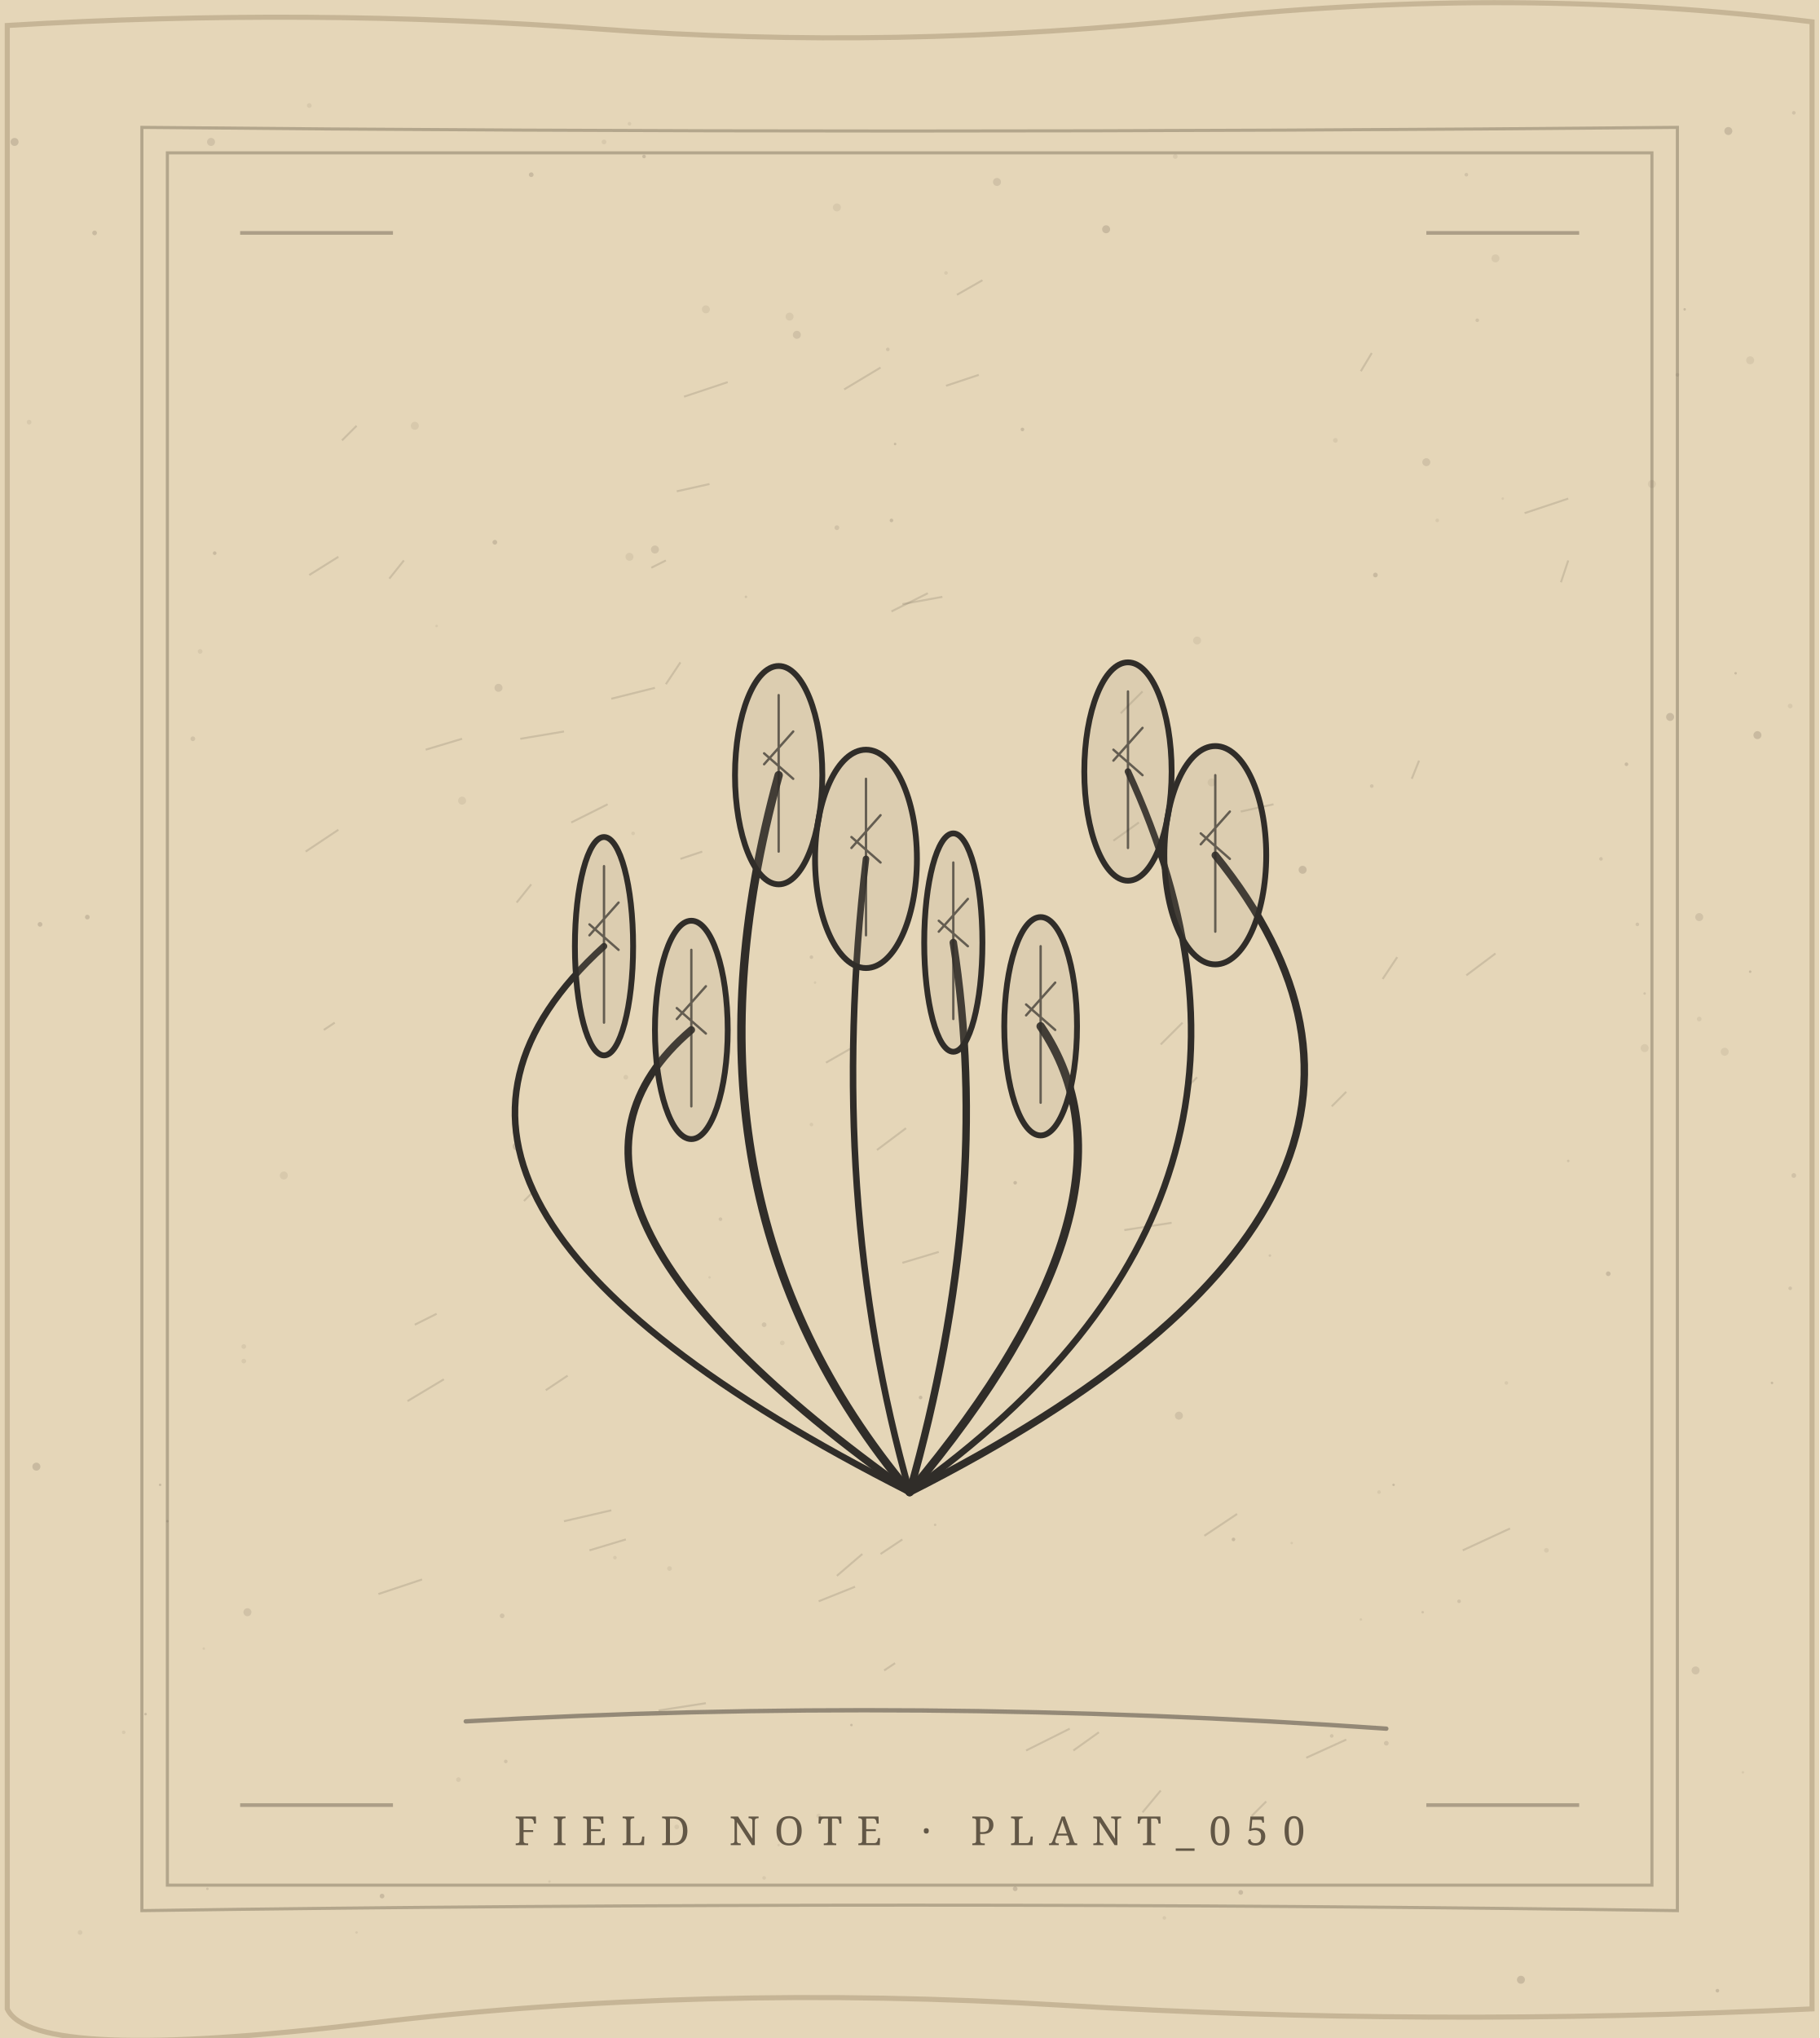
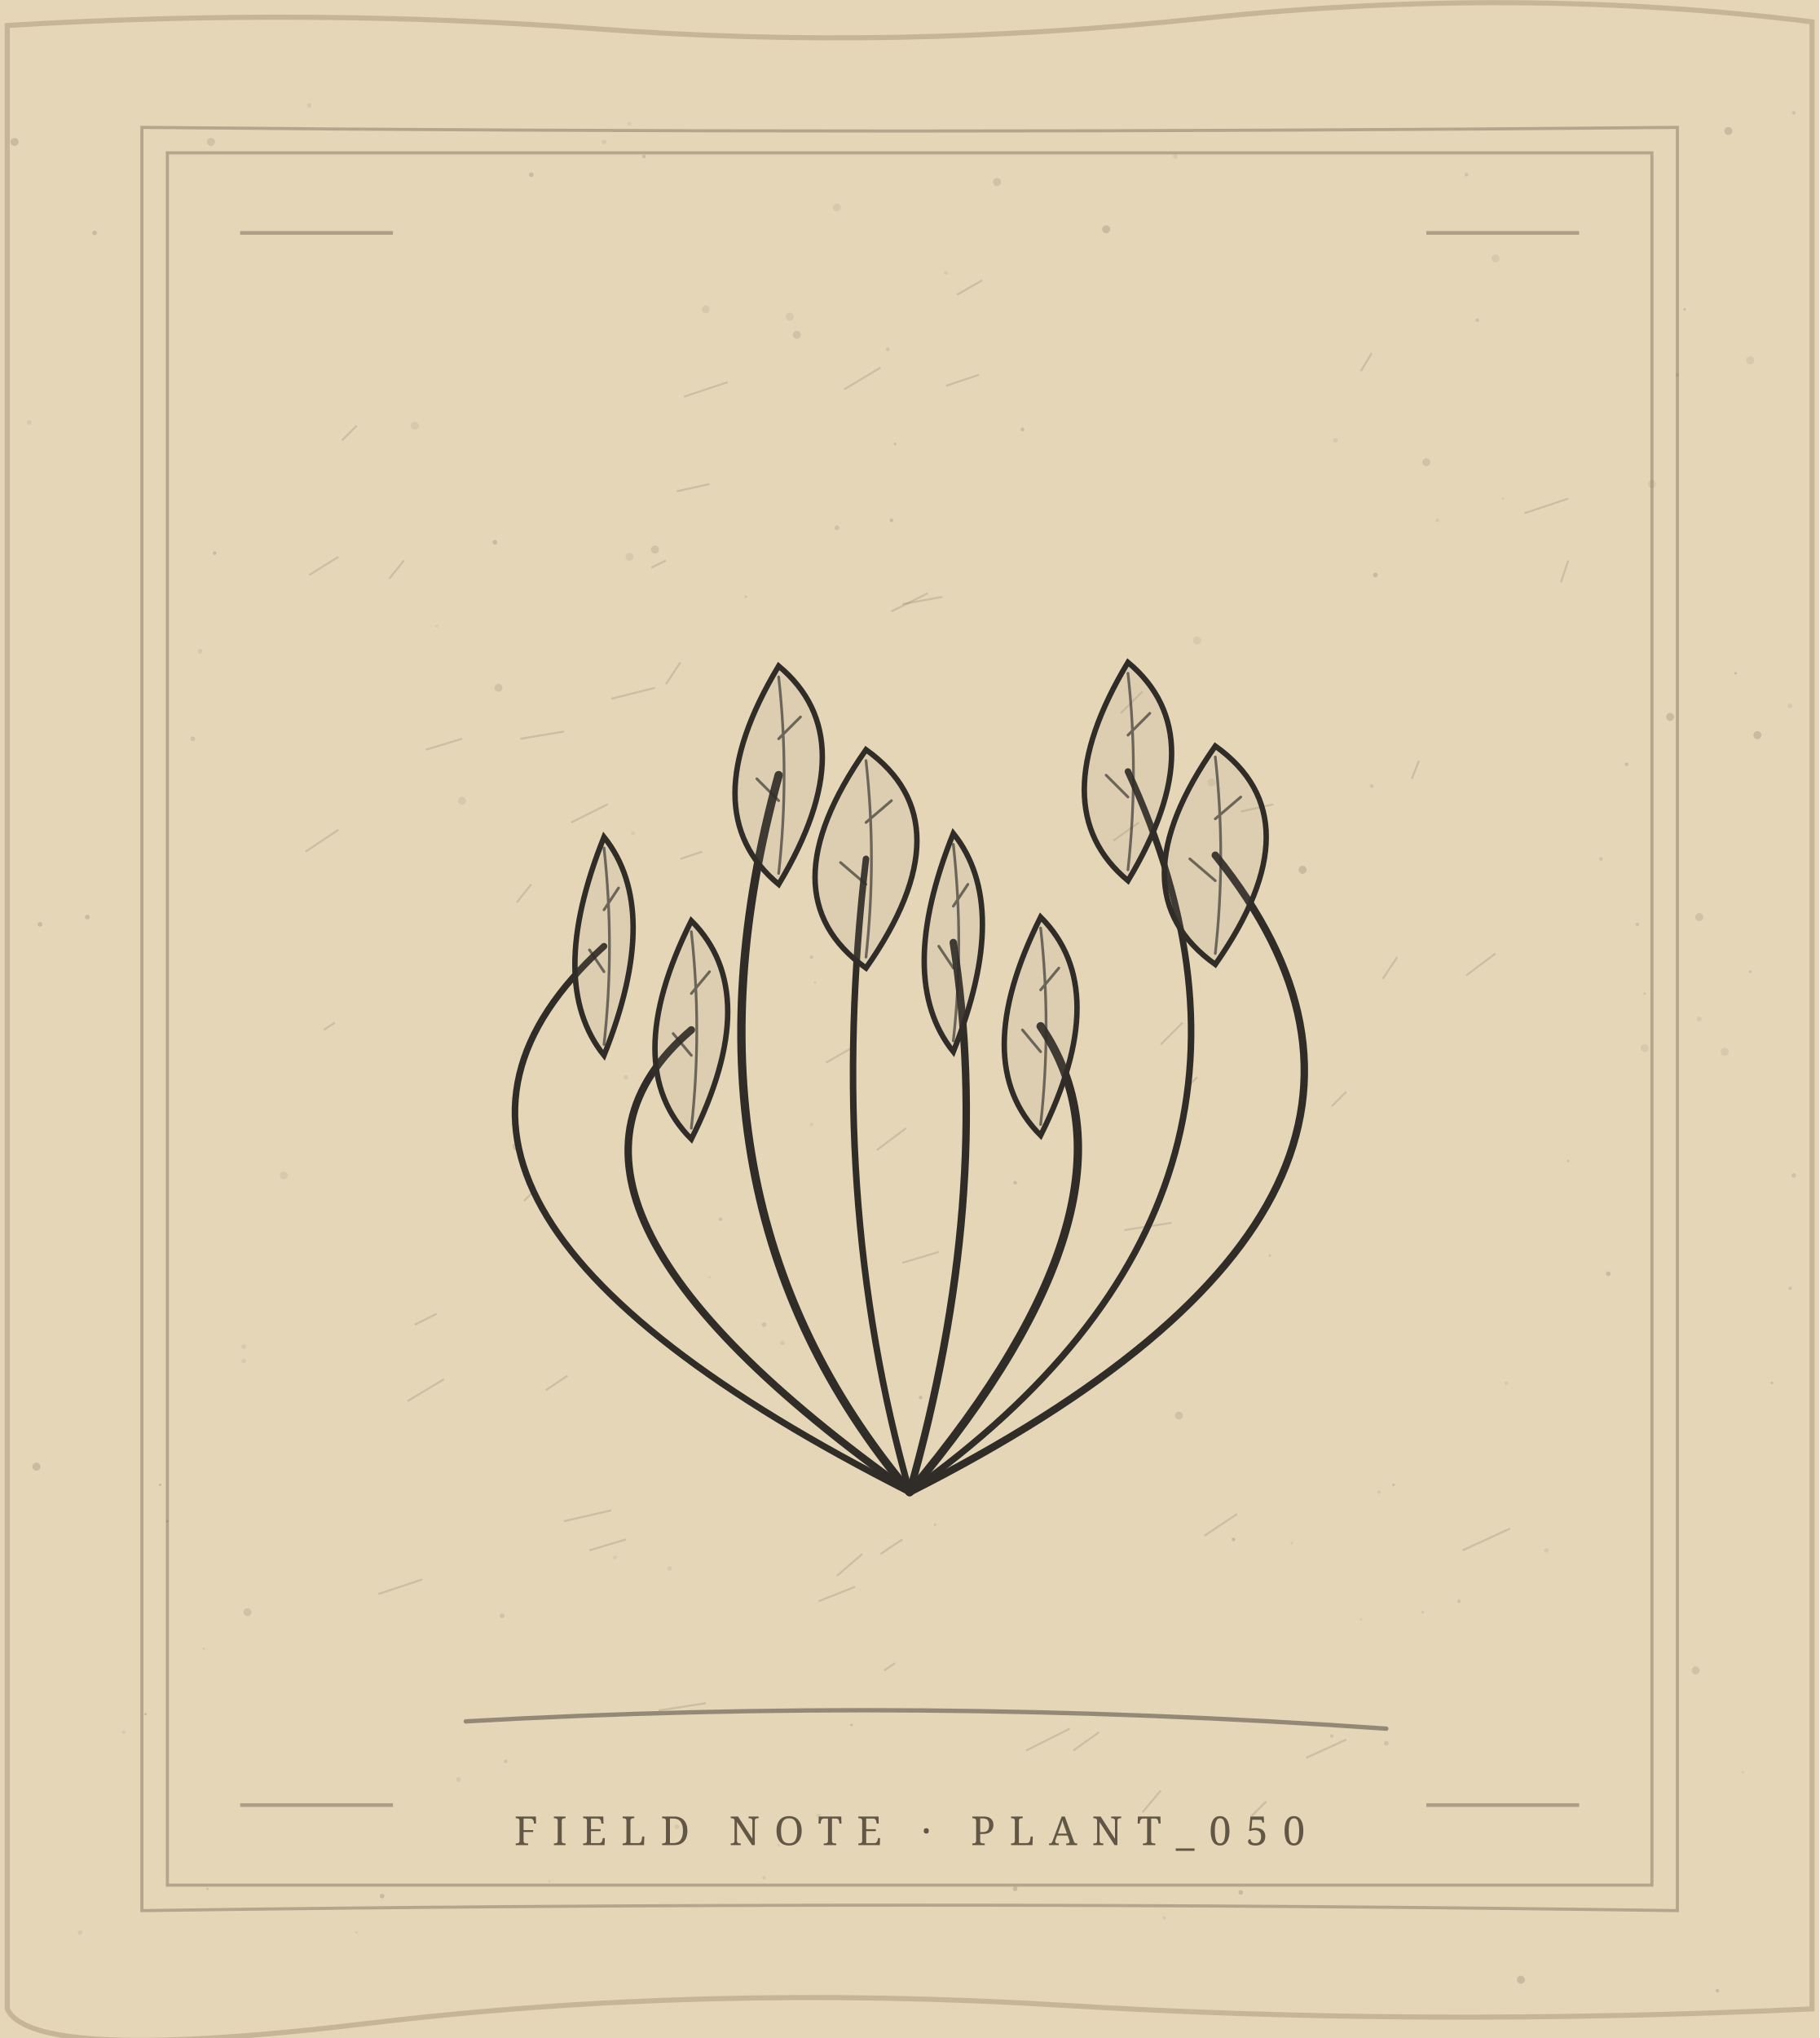
<svg xmlns="http://www.w3.org/2000/svg" viewBox="0 0 500 560" role="img" aria-label="Doğa defterinde kara kalem tür çizimi">
  <rect width="500" height="560" fill="#e5d6b8" />
  <path d="M2 7 Q85 2 165 8 T331 5 T498 6 V552 Q391 557 292 551 T101 556 T2 552 Z" fill="none" stroke="#9c8967" stroke-width="1.4" opacity=".42" />
  <path d="M39 35 Q246 37 461 35 V525 Q251 522 39 525 Z M46 42 H454 V518 H46 Z" fill="none" stroke="#776c57" stroke-width=".85" opacity=".46" />
  <path d="M66 64 h42 M392 64 h42 M66 496 h42 M392 496 h42" stroke="#655b4b" opacity=".45" />
  <circle cx="452" cy="273" r="0.35" fill="#736958" opacity="0.18" />
  <circle cx="172" cy="296" r="0.65" fill="#736958" opacity="0.12" />
  <circle cx="151" cy="517" r="0.35" fill="#736958" opacity="0.12" />
  <circle cx="55" cy="179" r="0.65" fill="#736958" opacity="0.12" />
  <circle cx="40" cy="471" r="0.35" fill="#736958" opacity="0.25" />
  <circle cx="67" cy="370" r="0.65" fill="#736958" opacity="0.12" />
  <circle cx="67" cy="374" r="0.65" fill="#736958" opacity="0.12" />
  <circle cx="137" cy="189" r="1.1" fill="#736958" opacity="0.18" />
  <circle cx="481" cy="99" r="1.1" fill="#736958" opacity="0.12" />
  <circle cx="461" cy="103" r="0.5" fill="#736958" opacity="0.18" />
  <circle cx="467" cy="252" r="1.1" fill="#736958" opacity="0.18" />
  <circle cx="454" cy="133" r="1.1" fill="#736958" opacity="0.12" />
  <circle cx="349" cy="345" r="0.35" fill="#736958" opacity="0.18" />
  <circle cx="195" cy="351" r="0.35" fill="#736958" opacity="0.12" />
  <circle cx="367" cy="121" r="0.65" fill="#736958" opacity="0.12" />
  <circle cx="459" cy="197" r="1.1" fill="#736958" opacity="0.25" />
  <circle cx="169" cy="428" r="0.5" fill="#736958" opacity="0.12" />
  <circle cx="355" cy="424" r="0.35" fill="#736958" opacity="0.12" />
  <circle cx="406" cy="88" r="0.5" fill="#736958" opacity="0.18" />
  <circle cx="98" cy="531" r="0.35" fill="#736958" opacity="0.12" />
  <circle cx="56" cy="453" r="0.35" fill="#736958" opacity="0.12" />
  <circle cx="358" cy="239" r="1.1" fill="#736958" opacity="0.25" />
  <circle cx="403" cy="48" r="0.5" fill="#736958" opacity="0.18" />
  <circle cx="246" cy="122" r="0.35" fill="#736958" opacity="0.25" />
  <circle cx="481" cy="267" r="0.35" fill="#736958" opacity="0.25" />
  <circle cx="215" cy="369" r="0.65" fill="#736958" opacity="0.12" />
  <circle cx="245" cy="143" r="0.5" fill="#736958" opacity="0.25" />
  <circle cx="180" cy="151" r="1.1" fill="#736958" opacity="0.18" />
  <circle cx="184" cy="431" r="0.65" fill="#736958" opacity="0.12" />
  <circle cx="114" cy="117" r="1.1" fill="#736958" opacity="0.12" />
  <circle cx="492" cy="354" r="0.5" fill="#736958" opacity="0.18" />
  <circle cx="377" cy="216" r="0.5" fill="#736958" opacity="0.18" />
  <circle cx="452" cy="288" r="1.1" fill="#736958" opacity="0.12" />
  <circle cx="411" cy="71" r="1.1" fill="#736958" opacity="0.12" />
  <circle cx="230" cy="57" r="1.1" fill="#736958" opacity="0.12" />
  <circle cx="442" cy="350" r="0.65" fill="#736958" opacity="0.25" />
  <circle cx="333" cy="215" r="1.1" fill="#736958" opacity="0.12" />
  <circle cx="425" cy="426" r="0.65" fill="#736958" opacity="0.12" />
  <circle cx="244" cy="96" r="0.5" fill="#736958" opacity="0.18" />
  <circle cx="487" cy="380" r="0.35" fill="#736958" opacity="0.25" />
  <circle cx="447" cy="210" r="0.5" fill="#736958" opacity="0.25" />
  <circle cx="279" cy="325" r="0.5" fill="#736958" opacity="0.25" />
  <circle cx="46" cy="418" r="0.35" fill="#736958" opacity="0.25" />
  <circle cx="391" cy="443" r="0.35" fill="#736958" opacity="0.18" />
  <circle cx="198" cy="335" r="0.5" fill="#736958" opacity="0.18" />
  <circle cx="440" cy="236" r="0.5" fill="#736958" opacity="0.18" />
  <circle cx="395" cy="143" r="0.5" fill="#736958" opacity="0.12" />
  <circle cx="85" cy="29" r="0.65" fill="#736958" opacity="0.12" />
  <circle cx="383" cy="408" r="0.35" fill="#736958" opacity="0.25" />
  <circle cx="366" cy="477" r="0.5" fill="#736958" opacity="0.18" />
  <circle cx="492" cy="194" r="0.65" fill="#736958" opacity="0.12" />
  <circle cx="10" cy="403" r="1.1" fill="#736958" opacity="0.25" />
  <circle cx="59" cy="152" r="0.5" fill="#736958" opacity="0.25" />
  <circle cx="493" cy="323" r="0.65" fill="#736958" opacity="0.18" />
  <circle cx="22" cy="531" r="0.65" fill="#736958" opacity="0.12" />
  <circle cx="223" cy="309" r="0.5" fill="#736958" opacity="0.12" />
  <circle cx="194" cy="85" r="1.1" fill="#736958" opacity="0.12" />
  <circle cx="127" cy="220" r="1.1" fill="#736958" opacity="0.12" />
  <circle cx="230" cy="145" r="0.65" fill="#736958" opacity="0.18" />
  <circle cx="477" cy="185" r="0.35" fill="#736958" opacity="0.25" />
  <circle cx="24" cy="252" r="0.65" fill="#736958" opacity="0.25" />
  <circle cx="472" cy="547" r="0.5" fill="#736958" opacity="0.25" />
  <circle cx="381" cy="479" r="0.65" fill="#736958" opacity="0.18" />
  <circle cx="26" cy="64" r="0.65" fill="#736958" opacity="0.25" />
  <circle cx="224" cy="270" r="0.35" fill="#736958" opacity="0.12" />
  <circle cx="138" cy="444" r="0.65" fill="#736958" opacity="0.18" />
  <circle cx="126" cy="489" r="0.65" fill="#736958" opacity="0.12" />
  <circle cx="4" cy="39" r="1.1" fill="#736958" opacity="0.25" />
  <circle cx="281" cy="118" r="0.5" fill="#736958" opacity="0.25" />
  <circle cx="374" cy="445" r="0.35" fill="#736958" opacity="0.12" />
  <circle cx="44" cy="408" r="0.35" fill="#736958" opacity="0.25" />
  <circle cx="166" cy="39" r="0.65" fill="#736958" opacity="0.12" />
  <circle cx="379" cy="410" r="0.5" fill="#736958" opacity="0.12" />
  <circle cx="466" cy="459" r="1.1" fill="#736958" opacity="0.18" />
  <circle cx="392" cy="127" r="1.1" fill="#736958" opacity="0.18" />
  <circle cx="173" cy="153" r="1.1" fill="#736958" opacity="0.12" />
  <circle cx="205" cy="164" r="0.35" fill="#736958" opacity="0.18" />
  <circle cx="274" cy="50" r="1.1" fill="#736958" opacity="0.18" />
  <circle cx="418" cy="544" r="1.1" fill="#736958" opacity="0.25" />
  <circle cx="401" cy="440" r="0.5" fill="#736958" opacity="0.18" />
  <circle cx="68" cy="443" r="1.1" fill="#736958" opacity="0.18" />
  <circle cx="219" cy="92" r="1.1" fill="#736958" opacity="0.18" />
  <circle cx="136" cy="149" r="0.65" fill="#736958" opacity="0.25" />
  <circle cx="174" cy="229" r="0.5" fill="#736958" opacity="0.12" />
  <circle cx="105" cy="521" r="0.65" fill="#736958" opacity="0.25" />
  <circle cx="320" cy="527" r="0.5" fill="#736958" opacity="0.12" />
  <circle cx="214" cy="507" r="0.35" fill="#736958" opacity="0.12" />
  <circle cx="324" cy="389" r="1.1" fill="#736958" opacity="0.18" />
  <circle cx="57" cy="519" r="0.35" fill="#736958" opacity="0.18" />
  <circle cx="414" cy="380" r="0.5" fill="#736958" opacity="0.12" />
  <circle cx="146" cy="48" r="0.65" fill="#736958" opacity="0.25" />
  <circle cx="8" cy="116" r="0.65" fill="#736958" opacity="0.12" />
  <circle cx="210" cy="516" r="0.5" fill="#736958" opacity="0.12" />
  <circle cx="139" cy="484" r="0.5" fill="#736958" opacity="0.18" />
  <circle cx="253" cy="384" r="0.5" fill="#736958" opacity="0.25" />
  <circle cx="225" cy="499" r="0.65" fill="#736958" opacity="0.12" />
  <circle cx="413" cy="137" r="0.35" fill="#736958" opacity="0.12" />
  <circle cx="339" cy="423" r="0.5" fill="#736958" opacity="0.25" />
  <circle cx="210" cy="364" r="0.65" fill="#736958" opacity="0.18" />
  <circle cx="304" cy="63" r="1.1" fill="#736958" opacity="0.25" />
  <circle cx="78" cy="323" r="1.1" fill="#736958" opacity="0.12" />
  <circle cx="323" cy="43" r="0.65" fill="#736958" opacity="0.12" />
  <circle cx="223" cy="263" r="0.5" fill="#736958" opacity="0.18" />
  <circle cx="483" cy="202" r="1.1" fill="#736958" opacity="0.25" />
  <circle cx="378" cy="158" r="0.65" fill="#736958" opacity="0.25" />
  <circle cx="257" cy="419" r="0.35" fill="#736958" opacity="0.18" />
  <circle cx="142" cy="315" r="1.1" fill="#736958" opacity="0.25" />
  <circle cx="475" cy="36" r="1.1" fill="#736958" opacity="0.25" />
  <circle cx="120" cy="172" r="0.35" fill="#736958" opacity="0.12" />
  <circle cx="177" cy="43" r="0.5" fill="#736958" opacity="0.25" />
  <circle cx="493" cy="31" r="0.5" fill="#736958" opacity="0.18" />
  <circle cx="34" cy="476" r="0.5" fill="#736958" opacity="0.12" />
  <circle cx="260" cy="75" r="0.5" fill="#736958" opacity="0.12" />
  <circle cx="186" cy="502" r="0.65" fill="#736958" opacity="0.12" />
  <circle cx="463" cy="85" r="0.35" fill="#736958" opacity="0.25" />
  <circle cx="474" cy="289" r="1.1" fill="#736958" opacity="0.12" />
  <circle cx="58" cy="39" r="1.1" fill="#736958" opacity="0.18" />
  <circle cx="467" cy="280" r="0.65" fill="#736958" opacity="0.12" />
  <circle cx="53" cy="203" r="0.65" fill="#736958" opacity="0.18" />
  <circle cx="234" cy="474" r="0.35" fill="#736958" opacity="0.25" />
  <circle cx="450" cy="254" r="0.5" fill="#736958" opacity="0.18" />
  <circle cx="223" cy="370" r="0.35" fill="#736958" opacity="0.25" />
  <circle cx="217" cy="87" r="1.1" fill="#736958" opacity="0.12" />
  <circle cx="329" cy="176" r="1.1" fill="#736958" opacity="0.12" />
  <circle cx="279" cy="519" r="0.65" fill="#736958" opacity="0.25" />
  <circle cx="479" cy="487" r="0.35" fill="#736958" opacity="0.12" />
  <circle cx="11" cy="254" r="0.65" fill="#736958" opacity="0.25" />
  <circle cx="173" cy="34" r="0.5" fill="#736958" opacity="0.12" />
  <circle cx="341" cy="520" r="0.65" fill="#736958" opacity="0.25" />
  <circle cx="431" cy="319" r="0.35" fill="#736958" opacity="0.18" />
  <path d="M402 426 l13 -6" stroke="#736958" stroke-width=".55" opacity=".22" />
  <path d="M114 364 l6 -3" stroke="#736958" stroke-width=".55" opacity=".22" />
  <path d="M183 188 l4 -6" stroke="#736958" stroke-width=".55" opacity=".22" />
  <path d="M306 231 l7 -5" stroke="#736958" stroke-width=".55" opacity=".22" />
  <path d="M295 481 l7 -5" stroke="#736958" stroke-width=".55" opacity=".22" />
  <path d="M429 160 l2 -6" stroke="#736958" stroke-width=".55" opacity=".22" />
  <path d="M380 269 l4 -6" stroke="#736958" stroke-width=".55" opacity=".22" />
  <path d="M186 135 l9 -2" stroke="#736958" stroke-width=".55" opacity=".22" />
  <path d="M243 459 l3 -2" stroke="#736958" stroke-width=".55" opacity=".22" />
  <path d="M179 156 l4 -2" stroke="#736958" stroke-width=".55" opacity=".22" />
  <path d="M232 107 l10 -6" stroke="#736958" stroke-width=".55" opacity=".22" />
  <path d="M248 166 l11 -2" stroke="#736958" stroke-width=".55" opacity=".22" />
  <path d="M230 433 l7 -6" stroke="#736958" stroke-width=".55" opacity=".22" />
  <path d="M85 158 l8 -5" stroke="#736958" stroke-width=".55" opacity=".22" />
  <path d="M308 196 l6 -6" stroke="#736958" stroke-width=".55" opacity=".22" />
  <path d="M341 223 l9 -2" stroke="#736958" stroke-width=".55" opacity=".22" />
  <path d="M260 106 l9 -3" stroke="#736958" stroke-width=".55" opacity=".22" />
  <path d="M155 418 l13 -3" stroke="#736958" stroke-width=".55" opacity=".22" />
  <path d="M419 141 l12 -4" stroke="#736958" stroke-width=".55" opacity=".22" />
  <path d="M359 483 l11 -5" stroke="#736958" stroke-width=".55" opacity=".22" />
  <path d="M94 121 l4 -4" stroke="#736958" stroke-width=".55" opacity=".22" />
  <path d="M344 499 l4 -4" stroke="#736958" stroke-width=".55" opacity=".22" />
  <path d="M150 382 l6 -4" stroke="#736958" stroke-width=".55" opacity=".22" />
  <path d="M157 226 l10 -5" stroke="#736958" stroke-width=".55" opacity=".22" />
  <path d="M242 427 l6 -4" stroke="#736958" stroke-width=".55" opacity=".22" />
  <path d="M89 283 l3 -2" stroke="#736958" stroke-width=".55" opacity=".22" />
  <path d="M143 203 l12 -2" stroke="#736958" stroke-width=".55" opacity=".22" />
  <path d="M319 287 l6 -6" stroke="#736958" stroke-width=".55" opacity=".22" />
  <path d="M181 470 l13 -2" stroke="#736958" stroke-width=".55" opacity=".22" />
  <path d="M107 159 l4 -5" stroke="#736958" stroke-width=".55" opacity=".22" />
  <path d="M227 292 l7 -4" stroke="#736958" stroke-width=".55" opacity=".22" />
  <path d="M331 422 l9 -6" stroke="#736958" stroke-width=".55" opacity=".22" />
  <path d="M144 330 l3 -3" stroke="#736958" stroke-width=".55" opacity=".22" />
  <path d="M84 234 l9 -6" stroke="#736958" stroke-width=".55" opacity=".22" />
  <path d="M374 102 l3 -5" stroke="#736958" stroke-width=".55" opacity=".22" />
  <path d="M142 248 l4 -5" stroke="#736958" stroke-width=".55" opacity=".22" />
  <path d="M366 304 l4 -4" stroke="#736958" stroke-width=".55" opacity=".22" />
  <path d="M187 236 l6 -2" stroke="#736958" stroke-width=".55" opacity=".22" />
  <path d="M388 214 l2 -5" stroke="#736958" stroke-width=".55" opacity=".22" />
  <path d="M263 81 l7 -4" stroke="#736958" stroke-width=".55" opacity=".22" />
  <path d="M112 385 l10 -6" stroke="#736958" stroke-width=".55" opacity=".22" />
  <path d="M245 168 l10 -5" stroke="#736958" stroke-width=".55" opacity=".22" />
  <path d="M104 438 l12 -4" stroke="#736958" stroke-width=".55" opacity=".22" />
  <path d="M282 481 l12 -6" stroke="#736958" stroke-width=".55" opacity=".22" />
  <path d="M248 347 l10 -3" stroke="#736958" stroke-width=".55" opacity=".22" />
  <path d="M314 498 l5 -6" stroke="#736958" stroke-width=".55" opacity=".22" />
  <path d="M117 206 l10 -3" stroke="#736958" stroke-width=".55" opacity=".22" />
  <path d="M326 299 l3 -3" stroke="#736958" stroke-width=".55" opacity=".22" />
  <path d="M188 109 l12 -4" stroke="#736958" stroke-width=".55" opacity=".22" />
  <path d="M241 316 l8 -6" stroke="#736958" stroke-width=".55" opacity=".22" />
  <path d="M225 440 l10 -4" stroke="#736958" stroke-width=".55" opacity=".22" />
  <path d="M168 192 l12 -3" stroke="#736958" stroke-width=".55" opacity=".22" />
  <path d="M309 338 l13 -2" stroke="#736958" stroke-width=".55" opacity=".22" />
  <path d="M403 268 l8 -6" stroke="#736958" stroke-width=".55" opacity=".22" />
  <path d="M162 426 l10 -3" stroke="#736958" stroke-width=".55" opacity=".22" />
  <path d="M250 410 Q90 329 166.0 260" fill="none" stroke="#302d29" stroke-width="1.8" stroke-linecap="round" stroke-linejoin="round" opacity="1" />
-   <ellipse cx="166.0" cy="260" rx="8" ry="30" fill="#a89c8326" stroke="#302d29" stroke-width="1.6" />
-   <path d="M166.0 238 l0 43 M162.0 254 l8 7 M170.0 248 l-8 9" fill="none" stroke="#302d29" stroke-width="0.65" stroke-linecap="round" stroke-linejoin="round" opacity="0.7" />
+   <path d="M166 230 Q182 250 166 290 Q150 270 166 230 Z" fill="#a89c8320" stroke="#302d29" stroke-width="1.5" />
+   <path d="M166 233 Q169 260 166 287 M166 250 l4 -6 M166 267 l-4 -6" fill="none" stroke="#302d29" stroke-width="0.75" stroke-linecap="round" stroke-linejoin="round" opacity="0.65" />
  <path d="M250 410 Q136 329 190.0 283" fill="none" stroke="#302d29" stroke-width="2.05" stroke-linecap="round" stroke-linejoin="round" opacity="1" />
-   <ellipse cx="190.0" cy="283" rx="10" ry="30" fill="#a89c8326" stroke="#302d29" stroke-width="1.6" />
-   <path d="M190.0 261 l0 43 M186.0 277 l8 7 M194.0 271 l-8 9" fill="none" stroke="#302d29" stroke-width="0.65" stroke-linecap="round" stroke-linejoin="round" opacity="0.7" />
+   <path d="M190 253 Q210 273 190 313 Q170 293 190 253 Z" fill="#a89c8320" stroke="#302d29" stroke-width="1.5" />
+   <path d="M190 256 Q193 283 190 310 M190 273 l5 -6 M190 290 l-5 -6" fill="none" stroke="#302d29" stroke-width="0.75" stroke-linecap="round" stroke-linejoin="round" opacity="0.65" />
  <path d="M250 410 Q182 329 214.0 213" fill="none" stroke="#302d29" stroke-width="2.3" stroke-linecap="round" stroke-linejoin="round" opacity="1" />
-   <ellipse cx="214.0" cy="213" rx="12" ry="30" fill="#a89c8326" stroke="#302d29" stroke-width="1.6" />
-   <path d="M214.0 191 l0 43 M210.0 207 l8 7 M218.0 201 l-8 9" fill="none" stroke="#302d29" stroke-width="0.65" stroke-linecap="round" stroke-linejoin="round" opacity="0.7" />
+   <path d="M214 183 Q238 203 214 243 Q190 223 214 183 Z" fill="#a89c8320" stroke="#302d29" stroke-width="1.5" />
+   <path d="M214 186 Q217 213 214 240 M214 203 l6 -6 M214 220 l-6 -6" fill="none" stroke="#302d29" stroke-width="0.75" stroke-linecap="round" stroke-linejoin="round" opacity="0.65" />
  <path d="M250 410 Q227 329 238.0 236" fill="none" stroke="#302d29" stroke-width="1.8" stroke-linecap="round" stroke-linejoin="round" opacity="1" />
-   <ellipse cx="238.0" cy="236" rx="14" ry="30" fill="#a89c8326" stroke="#302d29" stroke-width="1.6" />
-   <path d="M238.0 214 l0 43 M234.0 230 l8 7 M242.0 224 l-8 9" fill="none" stroke="#302d29" stroke-width="0.65" stroke-linecap="round" stroke-linejoin="round" opacity="0.7" />
+   <path d="M238 206 Q266 226 238 266 Q210 246 238 206 Z" fill="#a89c8320" stroke="#302d29" stroke-width="1.5" />
+   <path d="M238 209 Q241 236 238 263 M238 226 l7 -6 M238 243 l-7 -6" fill="none" stroke="#302d29" stroke-width="0.75" stroke-linecap="round" stroke-linejoin="round" opacity="0.65" />
  <path d="M250 410 Q273 329 262.0 259" fill="none" stroke="#302d29" stroke-width="2.05" stroke-linecap="round" stroke-linejoin="round" opacity="1" />
-   <ellipse cx="262.0" cy="259" rx="8" ry="30" fill="#a89c8326" stroke="#302d29" stroke-width="1.6" />
-   <path d="M262.0 237 l0 43 M258.0 253 l8 7 M266.0 247 l-8 9" fill="none" stroke="#302d29" stroke-width="0.65" stroke-linecap="round" stroke-linejoin="round" opacity="0.7" />
+   <path d="M262 229 Q278 249 262 289 Q246 269 262 229 Z" fill="#a89c8320" stroke="#302d29" stroke-width="1.5" />
+   <path d="M262 232 Q265 259 262 286 M262 249 l4 -6 M262 266 l-4 -6" fill="none" stroke="#302d29" stroke-width="0.75" stroke-linecap="round" stroke-linejoin="round" opacity="0.65" />
  <path d="M250 410 Q318 329 286.0 282" fill="none" stroke="#302d29" stroke-width="2.3" stroke-linecap="round" stroke-linejoin="round" opacity="1" />
-   <ellipse cx="286.0" cy="282" rx="10" ry="30" fill="#a89c8326" stroke="#302d29" stroke-width="1.6" />
-   <path d="M286.0 260 l0 43 M282.0 276 l8 7 M290.0 270 l-8 9" fill="none" stroke="#302d29" stroke-width="0.65" stroke-linecap="round" stroke-linejoin="round" opacity="0.7" />
+   <path d="M286 252 Q306 272 286 312 Q266 292 286 252 Z" fill="#a89c8320" stroke="#302d29" stroke-width="1.5" />
+   <path d="M286 255 Q289 282 286 309 M286 272 l5 -6 M286 289 l-5 -6" fill="none" stroke="#302d29" stroke-width="0.75" stroke-linecap="round" stroke-linejoin="round" opacity="0.65" />
  <path d="M250 410 Q364 329 310.0 212" fill="none" stroke="#302d29" stroke-width="1.8" stroke-linecap="round" stroke-linejoin="round" opacity="1" />
-   <ellipse cx="310.0" cy="212" rx="12" ry="30" fill="#a89c8326" stroke="#302d29" stroke-width="1.6" />
-   <path d="M310.0 190 l0 43 M306.0 206 l8 7 M314.0 200 l-8 9" fill="none" stroke="#302d29" stroke-width="0.65" stroke-linecap="round" stroke-linejoin="round" opacity="0.7" />
+   <path d="M310 182 Q334 202 310 242 Q286 222 310 182 Z" fill="#a89c8320" stroke="#302d29" stroke-width="1.5" />
+   <path d="M310 185 Q313 212 310 239 M310 202 l6 -6 M310 219 l-6 -6" fill="none" stroke="#302d29" stroke-width="0.75" stroke-linecap="round" stroke-linejoin="round" opacity="0.65" />
  <path d="M250 410 Q410 329 334.0 235" fill="none" stroke="#302d29" stroke-width="2.05" stroke-linecap="round" stroke-linejoin="round" opacity="1" />
-   <ellipse cx="334.0" cy="235" rx="14" ry="30" fill="#a89c8326" stroke="#302d29" stroke-width="1.6" />
-   <path d="M334.0 213 l0 43 M330.0 229 l8 7 M338.0 223 l-8 9" fill="none" stroke="#302d29" stroke-width="0.65" stroke-linecap="round" stroke-linejoin="round" opacity="0.7" />
+   <path d="M334 205 Q362 225 334 265 Q306 245 334 205 Z" fill="#a89c8320" stroke="#302d29" stroke-width="1.5" />
+   <path d="M334 208 Q337 235 334 262 M334 225 l7 -6 M334 242 l-7 -6" fill="none" stroke="#302d29" stroke-width="0.75" stroke-linecap="round" stroke-linejoin="round" opacity="0.65" />
  <path d="M128 473 Q252 466 381 475" fill="none" stroke="#302d29" stroke-width="1.2" stroke-linecap="round" stroke-linejoin="round" opacity="0.45" />
  <text x="250" y="507" text-anchor="middle" fill="#625746" font-size="11" font-family="serif" letter-spacing="4">FIELD NOTE · PLANT_050</text>
</svg>
